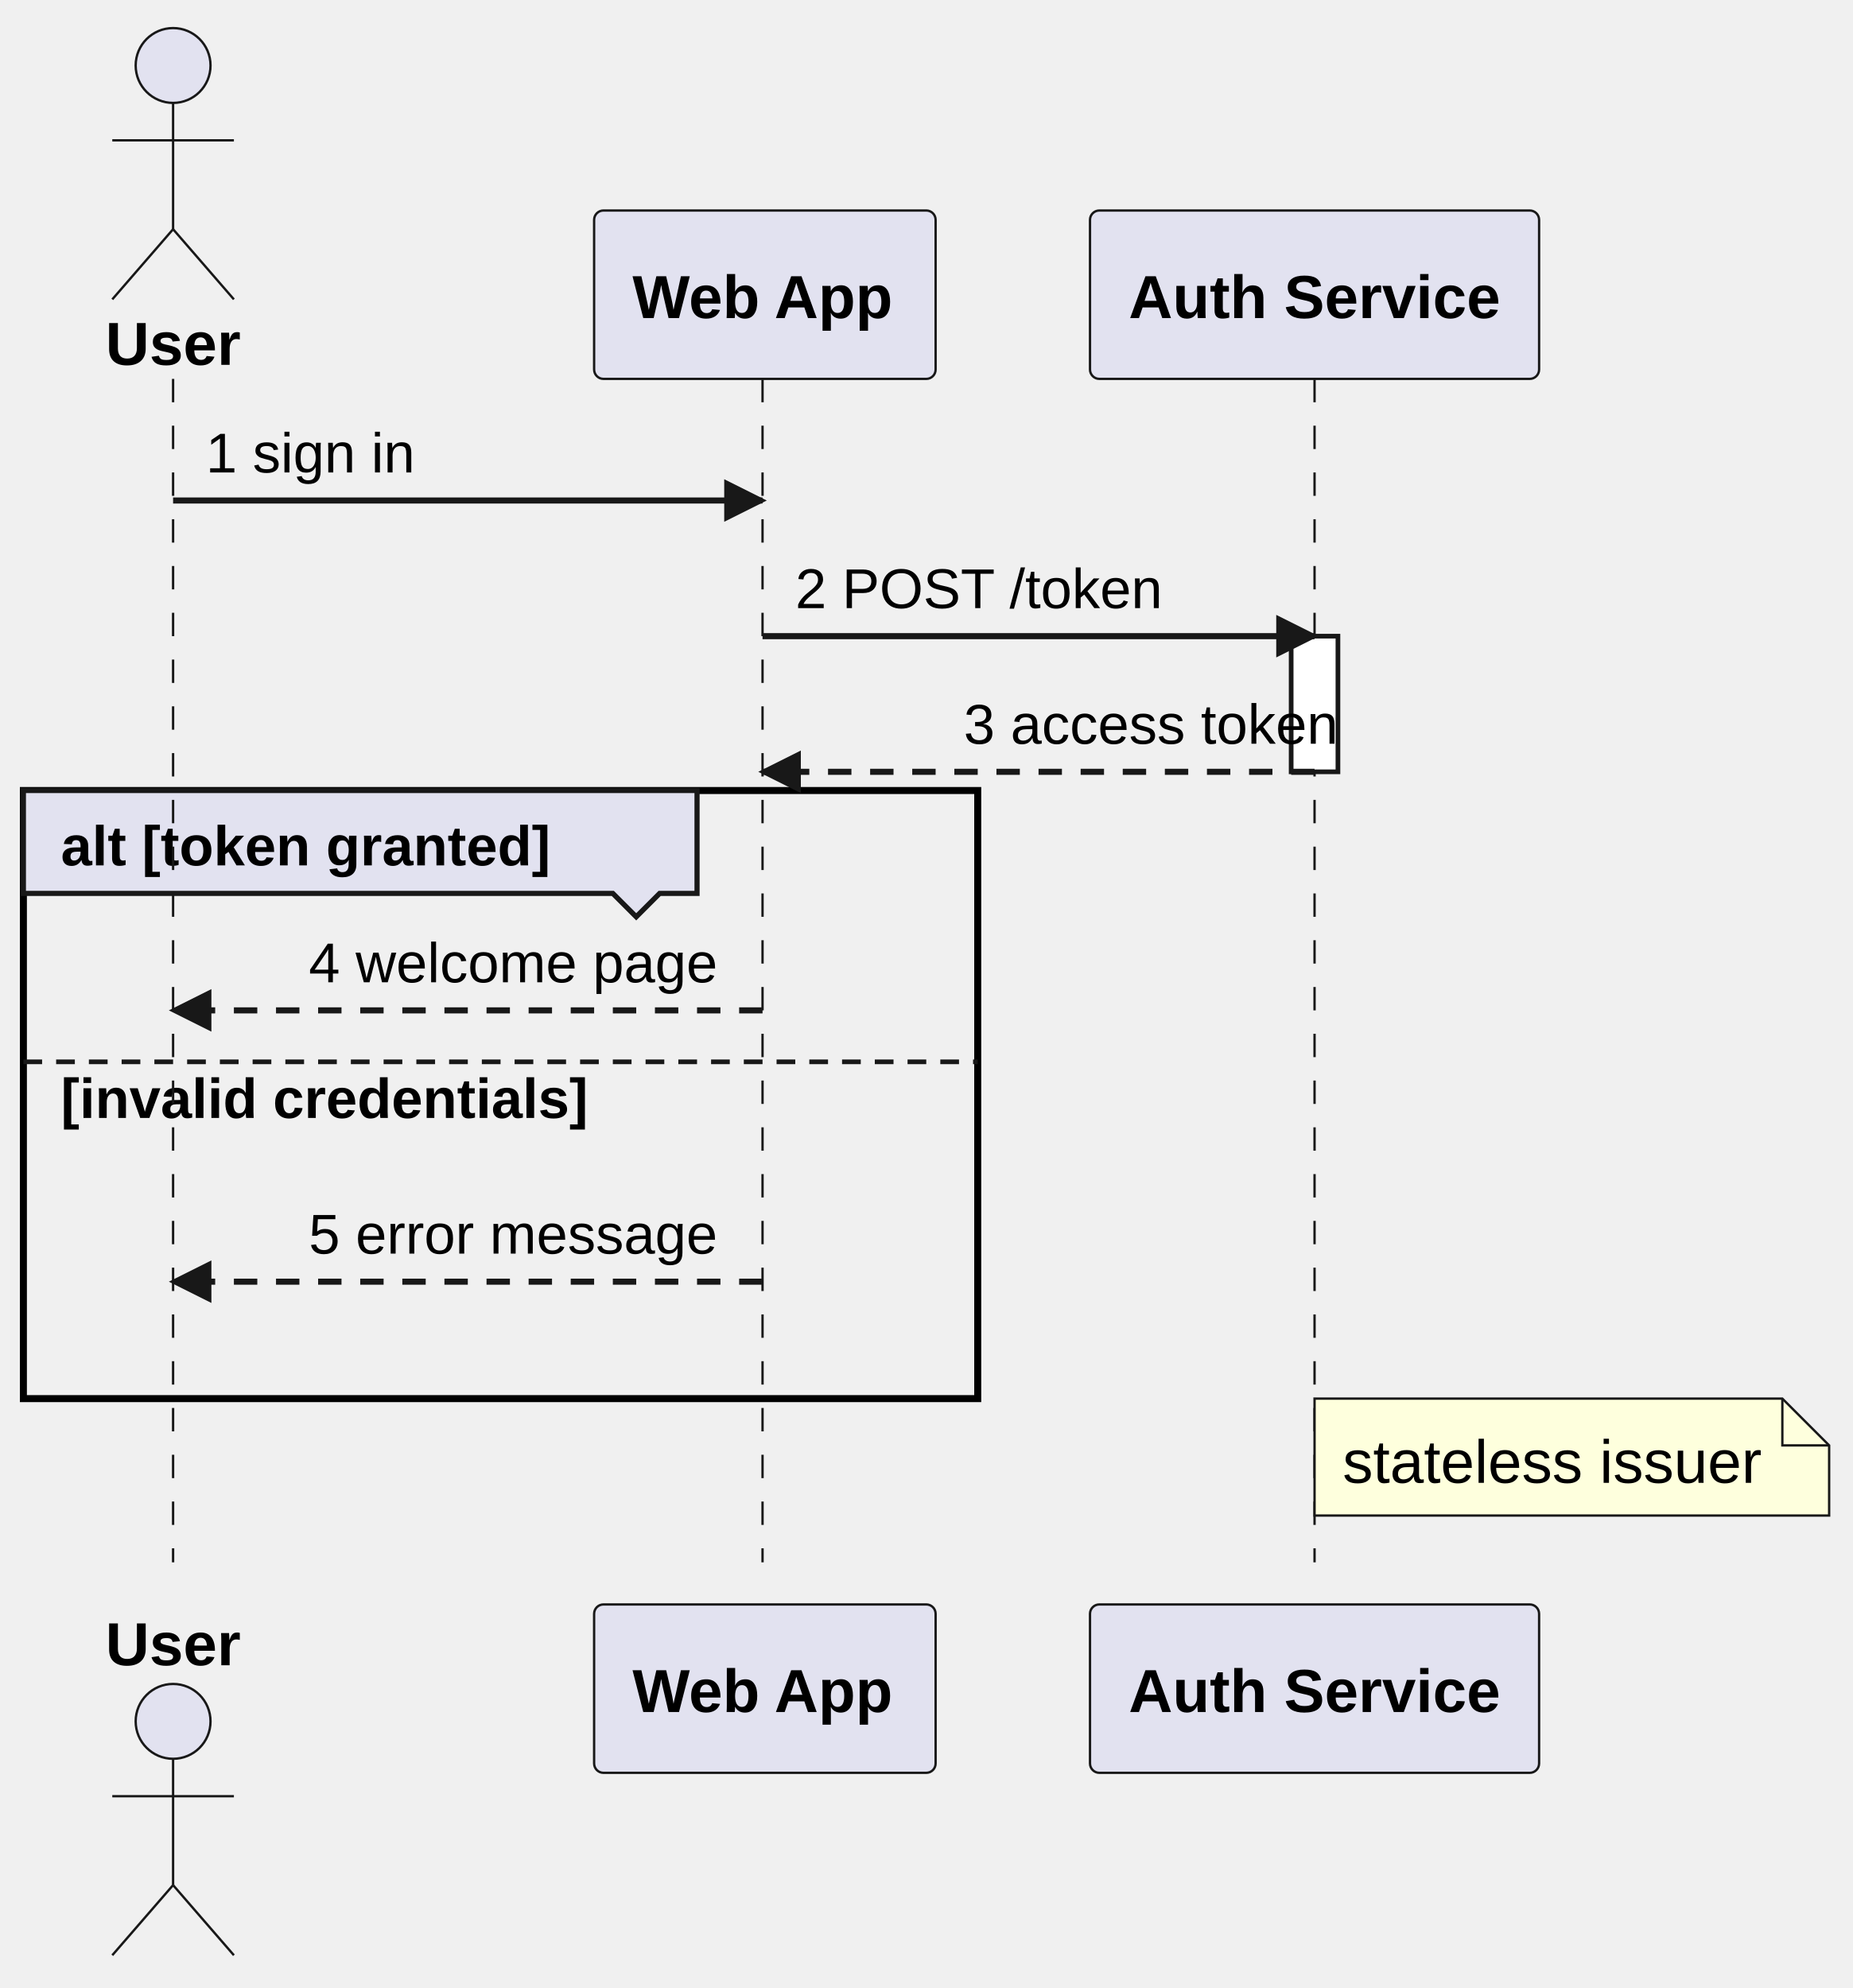
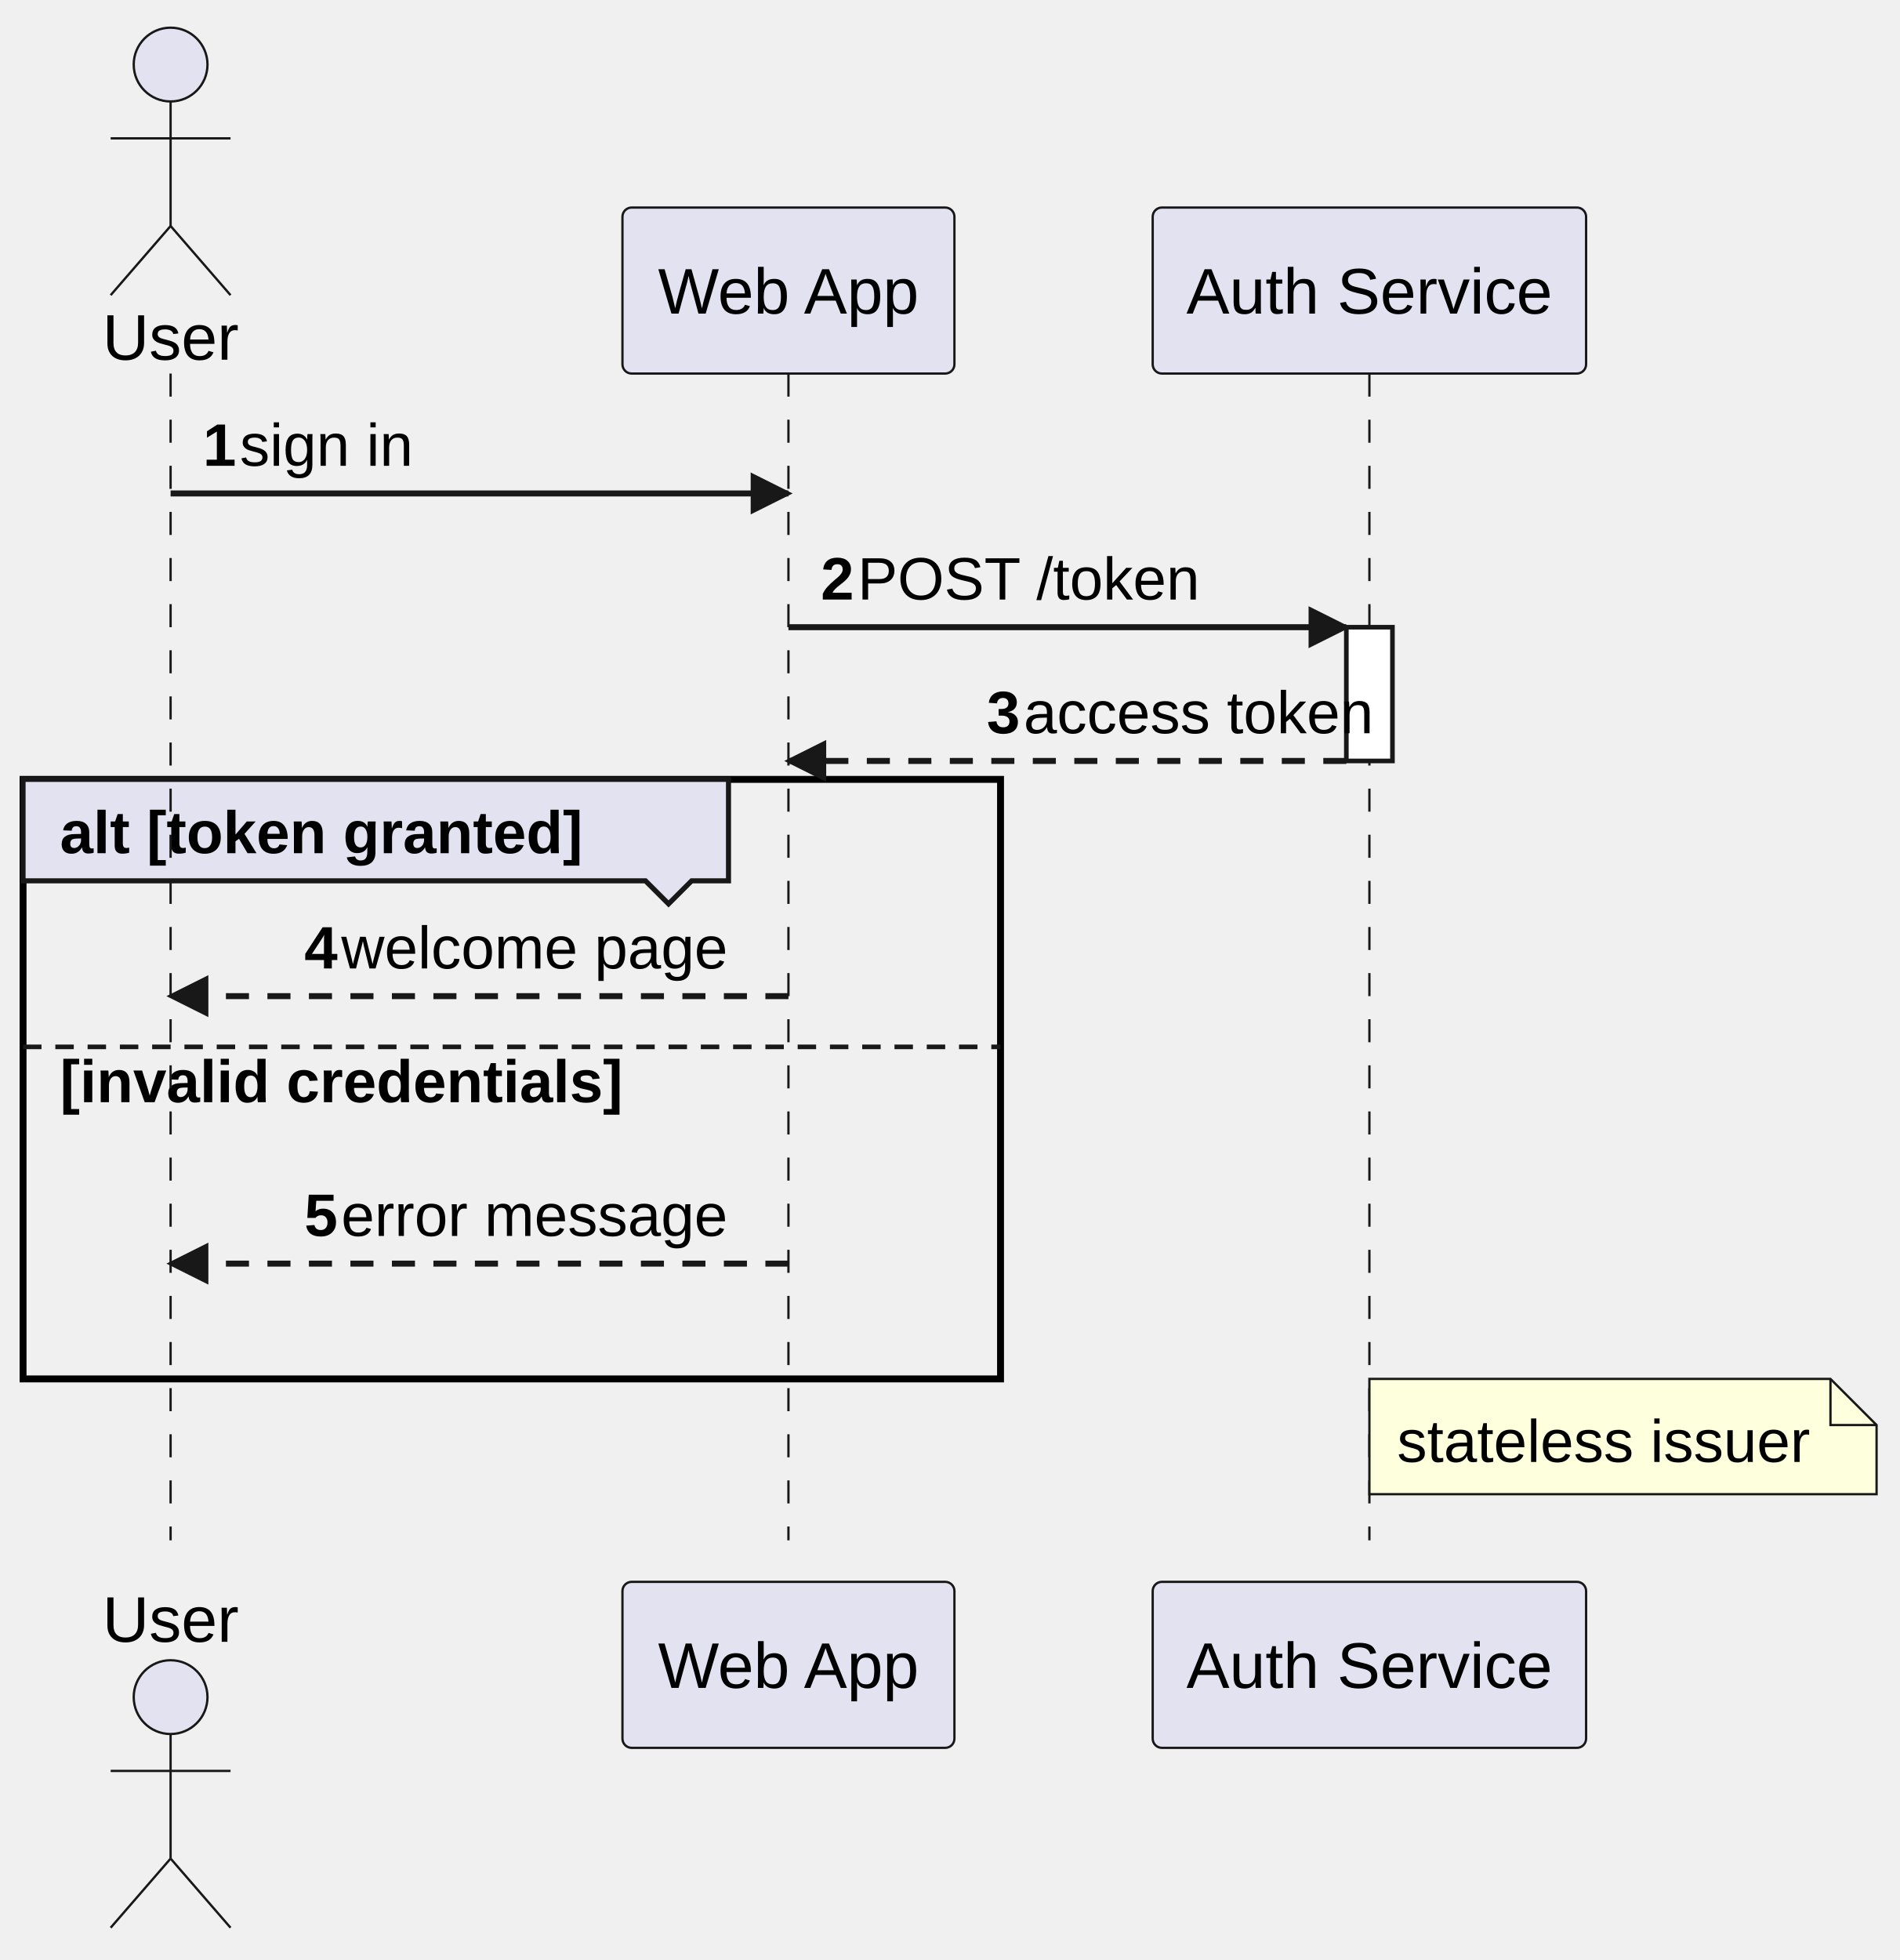
- <svg xmlns="http://www.w3.org/2000/svg" width="396" height="425" viewBox="0 0 396 425" role="img" aria-label="Sequence diagram">
+ <svg xmlns="http://www.w3.org/2000/svg" width="412" height="425" viewBox="0 0 412 425" role="img" aria-label="Sequence diagram">
  <defs>
    <marker id="arrow" viewBox="0 0 10 10" refX="9" refY="5" markerWidth="7" markerHeight="7" markerUnits="strokeWidth" orient="auto-start-reverse">
      <path d="M 0 0 L 10 5 L 0 10 Z" class="arrow-fill" />
    </marker>
  </defs>
  <defs>
    <marker id="arrow-start" viewBox="0 0 10 10" refX="1" refY="5" markerWidth="7" markerHeight="7" markerUnits="strokeWidth" orient="auto">
      <path d="M 10 0 L 0 5 L 10 10 Z" class="arrow-fill" />
    </marker>
  </defs>
  <defs>
    <marker id="open-arrow" viewBox="0 0 10 10" refX="9" refY="5" markerWidth="7" markerHeight="7" markerUnits="strokeWidth" orient="auto">
      <path d="M 0 0 L 10 5 L 0 10" class="arrow-open" />
    </marker>
  </defs>
  <defs>
    <marker id="open-arrow-start" viewBox="0 0 10 10" refX="1" refY="5" markerWidth="7" markerHeight="7" markerUnits="strokeWidth" orient="auto">
      <path d="M 10 0 L 0 5 L 10 10" class="arrow-open" />
    </marker>
  </defs>
  <style>svg{font-family:Arial, sans-serif;font-size:13px;background:transparent}
.participant rect{stroke:#181818;stroke-width:0.5}
.activation{stroke:#181818;stroke-width:1}
.note,.divider-title{stroke:#181818;stroke-width:1.2}
- .participant-label{font-size:13px;font-weight:bold;fill:#000000}
+ .participant-label{font-size:14px;font-weight:normal;fill:#000000}
.participant-icon{stroke:#181818;stroke-width:0.5}
.participant-box-group{stroke:#181818;stroke-width:0.5}
.participant-box-label{font-size:11px;font-weight:bold;fill:#000000}
.lifeline{stroke:#181818;stroke-width:0.5;stroke-dasharray:5 5}
.message,.cross{fill:none;stroke:#181818;stroke-width:1.3}
.message.dotted{stroke-dasharray:5 4}
- .arrow-fill{fill:#181818}
- .arrow-open{fill:none;stroke:#181818;stroke-width:1.5}
+ .arrow-fill{fill:context-stroke}
+ .arrow-open{fill:none;stroke:context-stroke;stroke-width:1.5}
.endpoint{fill:transparent;stroke:#181818;stroke-width:1.2}
- .message-label,.reference-label,.delay-label{fill:#000000;font-size:12px}
- .note-label{fill:#000000;font-size:13px}
+ .message-label,.reference-label,.delay-label{fill:#000000;font-size:13px}
+ .note-label{fill:#000000;font-size:14px}
.note,.note-fold{stroke:#181818;stroke-width:.5}
.partial-arrow{fill:#181818}
.group-body{stroke:#000000;stroke-width:1.5}
.group-branch{stroke:none}
.group-header{stroke:#181818;stroke-width:1.1}
- .group-label{font-size:12px;font-weight:bold;fill:#000000}
+ .group-label{font-size:13px;font-weight:bold;fill:#000000}
.hex-note{stroke-dasharray:2 1}
.box-note{rx:0}
.divider{stroke:#000000;stroke-width:1}
.divider-title{fill:#EEEEEE}
- .divider-label{font-size:12px;font-weight:bold}
+ .divider-label{font-size:13px;font-weight:bold}
.delay{stroke:#181818;stroke-dasharray:3 3}
.reference{fill:none;stroke:#000000;stroke-width:1.5}
.reference-tab{fill:#eee;stroke:#000000;stroke-width:2}
- .reference-tab-label{fill:#000000;font-size:12px;font-weight:bold}
+ .reference-tab-label{fill:#000000;font-size:13px;font-weight:bold}
.group-separator{stroke:#181818;stroke-dasharray:4 3}
.page-break{stroke:#555;stroke-width:1.2;stroke-dasharray:8 4}
- .page-label{font-size:12px;font-style:italic}
+ .page-label{font-size:13px;font-style:italic}
.destroy{fill:none;stroke:#A80036;stroke-width:2}</style>
-   <rect x="0" y="0" width="396" height="425" fill="transparent" />
+   <style>.participant-label{font-family:Arial, sans-serif;font-size:14px;font-weight:400;fill:#000000}</style>
+   <style>.note-label{font-family:Arial, sans-serif;font-size:13px;font-weight:400;fill:#000000}</style>
+   <style>.message-label,.reference-label,.delay-label{font-family:Arial, sans-serif;font-size:13px;font-weight:400;fill:#000000}</style>
+   <style>.group-label,.divider-label{font-family:Arial, sans-serif;font-size:13px;font-weight:700;fill:#000000}</style>
+   <style>.participant-box-label{font-family:Arial, sans-serif;font-size:11px;font-weight:700;fill:#000000}</style>
+   <rect x="0" y="0" width="412" height="425" fill="transparent" />
  <g class="group" data-keyword="alt">
-     <rect x="5" y="169" width="204" height="130" fill="none" class="group-body" />
-     <line x1="5" y1="227" x2="209" y2="227" fill="none" class="group-separator" />
-     <text x="13" y="239" text-anchor="start" fill="#000000" class="group-label">
-       <tspan x="13" dy="0" textLength="113" lengthAdjust="spacing">[invalid credentials]</tspan>
+     <rect x="5" y="169" width="212" height="130" fill="none" class="group-body" />
+     <line x1="5" y1="227" x2="217" y2="227" fill="none" class="group-separator" />
+     <text x="13" y="239" text-anchor="start" font-size="13" font-style="normal" font-weight="700" fill="#000000" class="group-label">
+       <tspan x="13" dy="0" textLength="122" lengthAdjust="spacing">[invalid credentials]</tspan>
    </text>
-     <path d="M 5 169 L 149 169 L 149 191 L 141 191 L 136 196 L 131 191 L 5 191 Z" fill="#E2E2F0" class="group-header" />
-     <text x="13" y="185" text-anchor="start" fill="#000000" class="group-label">
-       <tspan x="13" dy="0" textLength="106" lengthAdjust="spacing">alt [token granted]</tspan>
+     <path d="M 5 169 L 158 169 L 158 191 L 150 191 L 145 196 L 140 191 L 5 191 Z" fill="#E2E2F0" class="group-header" />
+     <text x="13" y="185" text-anchor="start" font-size="13" font-style="normal" font-weight="700" fill="#000000" class="group-label">
+       <tspan x="13" dy="0" textLength="115" lengthAdjust="spacing">alt [token granted]</tspan>
    </text>
  </g>
  <g class="participant actor" data-code="User">
    <circle cx="37" cy="14" r="8" fill="#E2E2F0" class="participant-icon" />
    <line x1="37" y1="22" x2="37" y2="49" fill="none" class="participant-icon" />
    <line x1="24" y1="30" x2="50" y2="30" fill="none" class="participant-icon" />
    <line x1="37" y1="49" x2="24" y2="64" fill="none" class="participant-icon" />
    <line x1="37" y1="49" x2="50" y2="64" fill="none" class="participant-icon" />
-     <text x="37" y="78" text-anchor="middle" fill="#000000" class="participant-label">
-       <tspan x="37" dy="0" textLength="31" lengthAdjust="spacing">User</tspan>
+     <text x="37" y="78" text-anchor="middle" font-size="14" font-style="normal" font-weight="400" fill="#000000" class="participant-label">
+       <tspan x="37" dy="0" textLength="30" lengthAdjust="spacing">User</tspan>
    </text>
  </g>
  <g class="participant participant-box" data-code="App">
-     <rect x="127" y="45" width="73" height="36" rx="2" fill="#E2E2F0" />
-     <text x="163" y="68" text-anchor="middle" fill="#000000" class="participant-label">
-       <tspan x="163" dy="0" textLength="59" lengthAdjust="spacing">Web App</tspan>
+     <rect x="135" y="45" width="72" height="36" rx="2" fill="#E2E2F0" />
+     <text x="171" y="68" text-anchor="middle" font-size="14" font-style="normal" font-weight="400" fill="#000000" class="participant-label">
+       <tspan x="171" dy="0" textLength="58" lengthAdjust="spacing">Web App</tspan>
    </text>
  </g>
  <g class="participant participant-box" data-code="Auth">
-     <rect x="233" y="45" width="96" height="36" rx="2" fill="#E2E2F0" />
-     <text x="281" y="68" text-anchor="middle" fill="#000000" class="participant-label">
-       <tspan x="281" dy="0" textLength="82" lengthAdjust="spacing">Auth Service</tspan>
+     <rect x="250" y="45" width="94" height="36" rx="2" fill="#E2E2F0" />
+     <text x="297" y="68" text-anchor="middle" font-size="14" font-style="normal" font-weight="400" fill="#000000" class="participant-label">
+       <tspan x="297" dy="0" textLength="80" lengthAdjust="spacing">Auth Service</tspan>
    </text>
  </g>
  <line x1="37" y1="81" x2="37" y2="334" fill="none" class="lifeline" />
-   <line x1="163" y1="81" x2="163" y2="334" fill="none" class="lifeline" />
-   <line x1="281" y1="81" x2="281" y2="334" fill="none" class="lifeline" />
-   <rect x="276" y="136" width="10" height="29" fill="#FFFFFF" class="activation" />
-   <path d="M 37 107 L 163 107" class="message" marker-end="url(#arrow)" />
-   <text x="44" y="101" text-anchor="start" fill="#000000" class="message-label">
-     <tspan x="44" dy="0" textLength="45" lengthAdjust="spacing">1 sign in</tspan>
-   </text>
-   <path d="M 163 136 L 281 136" class="message" marker-end="url(#arrow)" />
-   <text x="170" y="130" text-anchor="start" fill="#000000" class="message-label">
-     <tspan x="170" dy="0" textLength="79" lengthAdjust="spacing">2 POST /token</tspan>
-   </text>
-   <path d="M 281 165 L 163 165" class="message dotted" marker-end="url(#arrow)" />
-   <text x="206" y="159" text-anchor="start" fill="#000000" class="message-label">
-     <tspan x="206" dy="0" textLength="80" lengthAdjust="spacing">3 access token</tspan>
-   </text>
-   <path d="M 163 216 L 37 216" class="message dotted" marker-end="url(#arrow)" />
-   <text x="66" y="210" text-anchor="start" fill="#000000" class="message-label">
-     <tspan x="66" dy="0" textLength="88" lengthAdjust="spacing">4 welcome page</tspan>
-   </text>
-   <path d="M 163 274 L 37 274" class="message dotted" marker-end="url(#arrow)" />
-   <text x="66" y="268" text-anchor="start" fill="#000000" class="message-label">
-     <tspan x="66" dy="0" textLength="88" lengthAdjust="spacing">5 error message</tspan>
-   </text>
-   <path d="M 281 299 L 281 324 L 391 324 L 391 309 L 381 299 Z" fill="#FEFFDD" class="note" />
-   <path d="M 381 299 L 381 309 L 391 309" fill="none" class="note-fold" />
-   <text x="287" y="317" text-anchor="start" fill="#000000" class="note-label">
-     <tspan x="287" dy="0" textLength="90" lengthAdjust="spacing">stateless issuer</tspan>
+   <line x1="171" y1="81" x2="171" y2="334" fill="none" class="lifeline" />
+   <line x1="297" y1="81" x2="297" y2="334" fill="none" class="lifeline" />
+   <rect x="292" y="136" width="10" height="29" fill="#FFFFFF" class="activation" />
+   <path d="M 37 107 L 171 107" style="" class="message" marker-end="url(#arrow)" />
+   <g class="message-label">
+     <text x="44" y="101" text-anchor="start" font-size="13px" textLength="8" lengthAdjust="spacing" font-style="normal" font-weight="700" style="fill:#000000" class="state-richtext-run" data-rich-role="message-label" data-rich-decoration="">1</text>
+     <text x="52" y="101" text-anchor="start" font-size="13px" textLength="42" lengthAdjust="spacing" font-style="normal" font-weight="400" style="fill:#000000" class="state-richtext-run" data-rich-role="message-label" data-rich-decoration=""> sign in</text>
+   </g>
+   <path d="M 171 136 L 292 136" style="" class="message" marker-end="url(#arrow)" />
+   <g class="message-label">
+     <text x="178" y="130" text-anchor="start" font-size="13px" textLength="8" lengthAdjust="spacing" font-style="normal" font-weight="700" style="fill:#000000" class="state-richtext-run" data-rich-role="message-label" data-rich-decoration="">2</text>
+     <text x="186" y="130" text-anchor="start" font-size="13px" textLength="78" lengthAdjust="spacing" font-style="normal" font-weight="400" style="fill:#000000" class="state-richtext-run" data-rich-role="message-label" data-rich-decoration=""> POST /token</text>
+   </g>
+   <path d="M 292 165 L 171 165" style="" class="message dotted" marker-end="url(#arrow)" />
+   <g class="message-label">
+     <text x="214" y="159" text-anchor="start" font-size="13px" textLength="8" lengthAdjust="spacing" font-style="normal" font-weight="700" style="fill:#000000" class="state-richtext-run" data-rich-role="message-label" data-rich-decoration="">3</text>
+     <text x="222" y="159" text-anchor="start" font-size="13px" textLength="80" lengthAdjust="spacing" font-style="normal" font-weight="400" style="fill:#000000" class="state-richtext-run" data-rich-role="message-label" data-rich-decoration=""> access token</text>
+   </g>
+   <path d="M 171 216 L 37 216" style="" class="message dotted" marker-end="url(#arrow)" />
+   <g class="message-label">
+     <text x="66" y="210" text-anchor="start" font-size="13px" textLength="8" lengthAdjust="spacing" font-style="normal" font-weight="700" style="fill:#000000" class="state-richtext-run" data-rich-role="message-label" data-rich-decoration="">4</text>
+     <text x="74" y="210" text-anchor="start" font-size="13px" textLength="88" lengthAdjust="spacing" font-style="normal" font-weight="400" style="fill:#000000" class="state-richtext-run" data-rich-role="message-label" data-rich-decoration=""> welcome page</text>
+   </g>
+   <path d="M 171 274 L 37 274" style="" class="message dotted" marker-end="url(#arrow)" />
+   <g class="message-label">
+     <text x="66" y="268" text-anchor="start" font-size="13px" textLength="8" lengthAdjust="spacing" font-style="normal" font-weight="700" style="fill:#000000" class="state-richtext-run" data-rich-role="message-label" data-rich-decoration="">5</text>
+     <text x="74" y="268" text-anchor="start" font-size="13px" textLength="88" lengthAdjust="spacing" font-style="normal" font-weight="400" style="fill:#000000" class="state-richtext-run" data-rich-role="message-label" data-rich-decoration=""> error message</text>
+   </g>
+   <path d="M 297 299 L 297 324 L 407 324 L 407 309 L 397 299 Z" fill="#FEFFDD" class="note" />
+   <path d="M 397 299 L 397 309 L 407 309" fill="none" class="note-fold" />
+   <text x="303" y="317" text-anchor="start" font-size="13" font-style="normal" font-weight="400" fill="#000000" class="note-label">
+     <tspan x="303" dy="0" textLength="90" lengthAdjust="spacing">stateless issuer</tspan>
  </text>
  <g class="participant actor" data-code="User">
    <circle cx="37" cy="368" r="8" fill="#E2E2F0" class="participant-icon" />
    <line x1="37" y1="376" x2="37" y2="403" fill="none" class="participant-icon" />
    <line x1="24" y1="384" x2="50" y2="384" fill="none" class="participant-icon" />
    <line x1="37" y1="403" x2="24" y2="418" fill="none" class="participant-icon" />
    <line x1="37" y1="403" x2="50" y2="418" fill="none" class="participant-icon" />
-     <text x="37" y="356" text-anchor="middle" fill="#000000" class="participant-label">
-       <tspan x="37" dy="0" textLength="31" lengthAdjust="spacing">User</tspan>
+     <text x="37" y="356" text-anchor="middle" font-size="14" font-style="normal" font-weight="400" fill="#000000" class="participant-label">
+       <tspan x="37" dy="0" textLength="30" lengthAdjust="spacing">User</tspan>
    </text>
  </g>
  <g class="participant participant-box" data-code="App">
-     <rect x="127" y="343" width="73" height="36" rx="2" fill="#E2E2F0" />
-     <text x="163" y="366" text-anchor="middle" fill="#000000" class="participant-label">
-       <tspan x="163" dy="0" textLength="59" lengthAdjust="spacing">Web App</tspan>
+     <rect x="135" y="343" width="72" height="36" rx="2" fill="#E2E2F0" />
+     <text x="171" y="366" text-anchor="middle" font-size="14" font-style="normal" font-weight="400" fill="#000000" class="participant-label">
+       <tspan x="171" dy="0" textLength="58" lengthAdjust="spacing">Web App</tspan>
    </text>
  </g>
  <g class="participant participant-box" data-code="Auth">
-     <rect x="233" y="343" width="96" height="36" rx="2" fill="#E2E2F0" />
-     <text x="281" y="366" text-anchor="middle" fill="#000000" class="participant-label">
-       <tspan x="281" dy="0" textLength="82" lengthAdjust="spacing">Auth Service</tspan>
+     <rect x="250" y="343" width="94" height="36" rx="2" fill="#E2E2F0" />
+     <text x="297" y="366" text-anchor="middle" font-size="14" font-style="normal" font-weight="400" fill="#000000" class="participant-label">
+       <tspan x="297" dy="0" textLength="80" lengthAdjust="spacing">Auth Service</tspan>
    </text>
  </g>
</svg>
